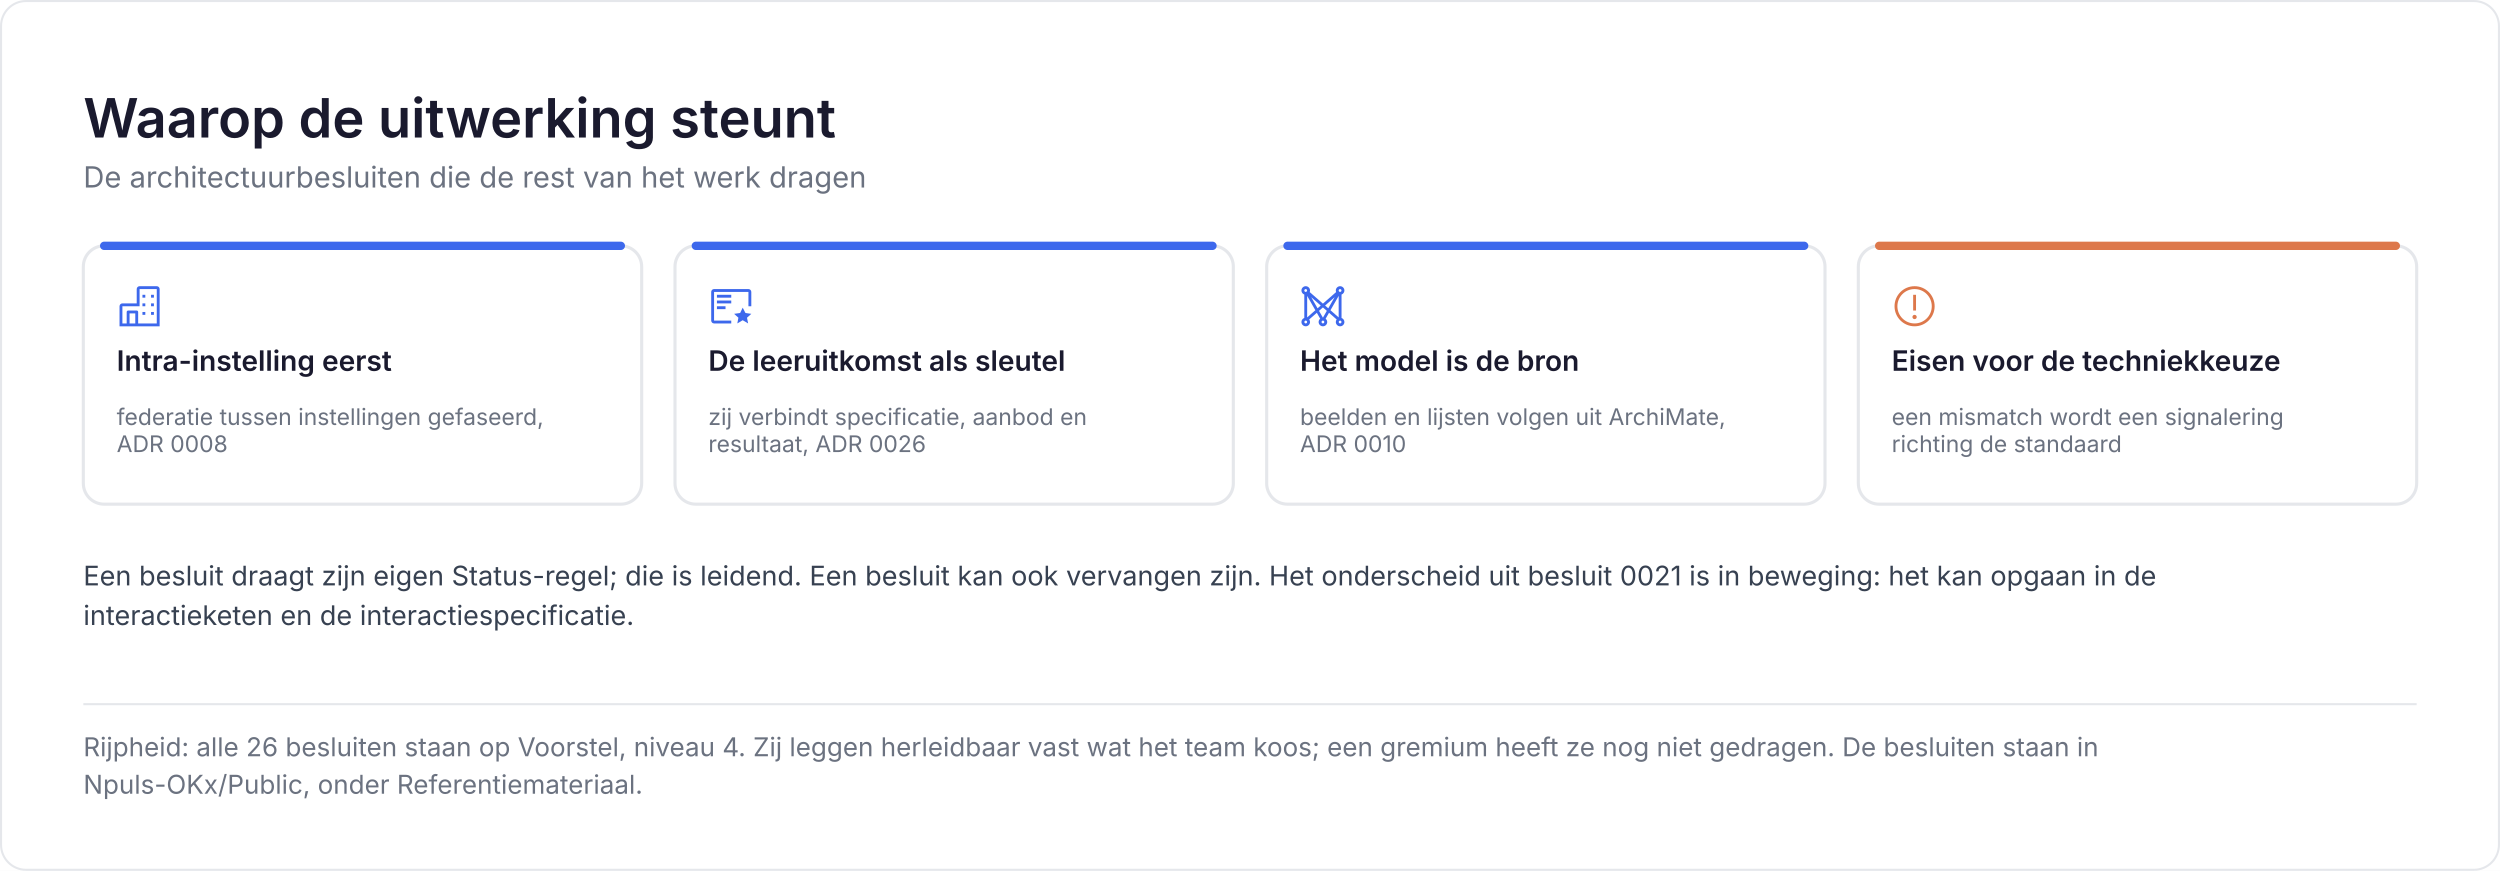
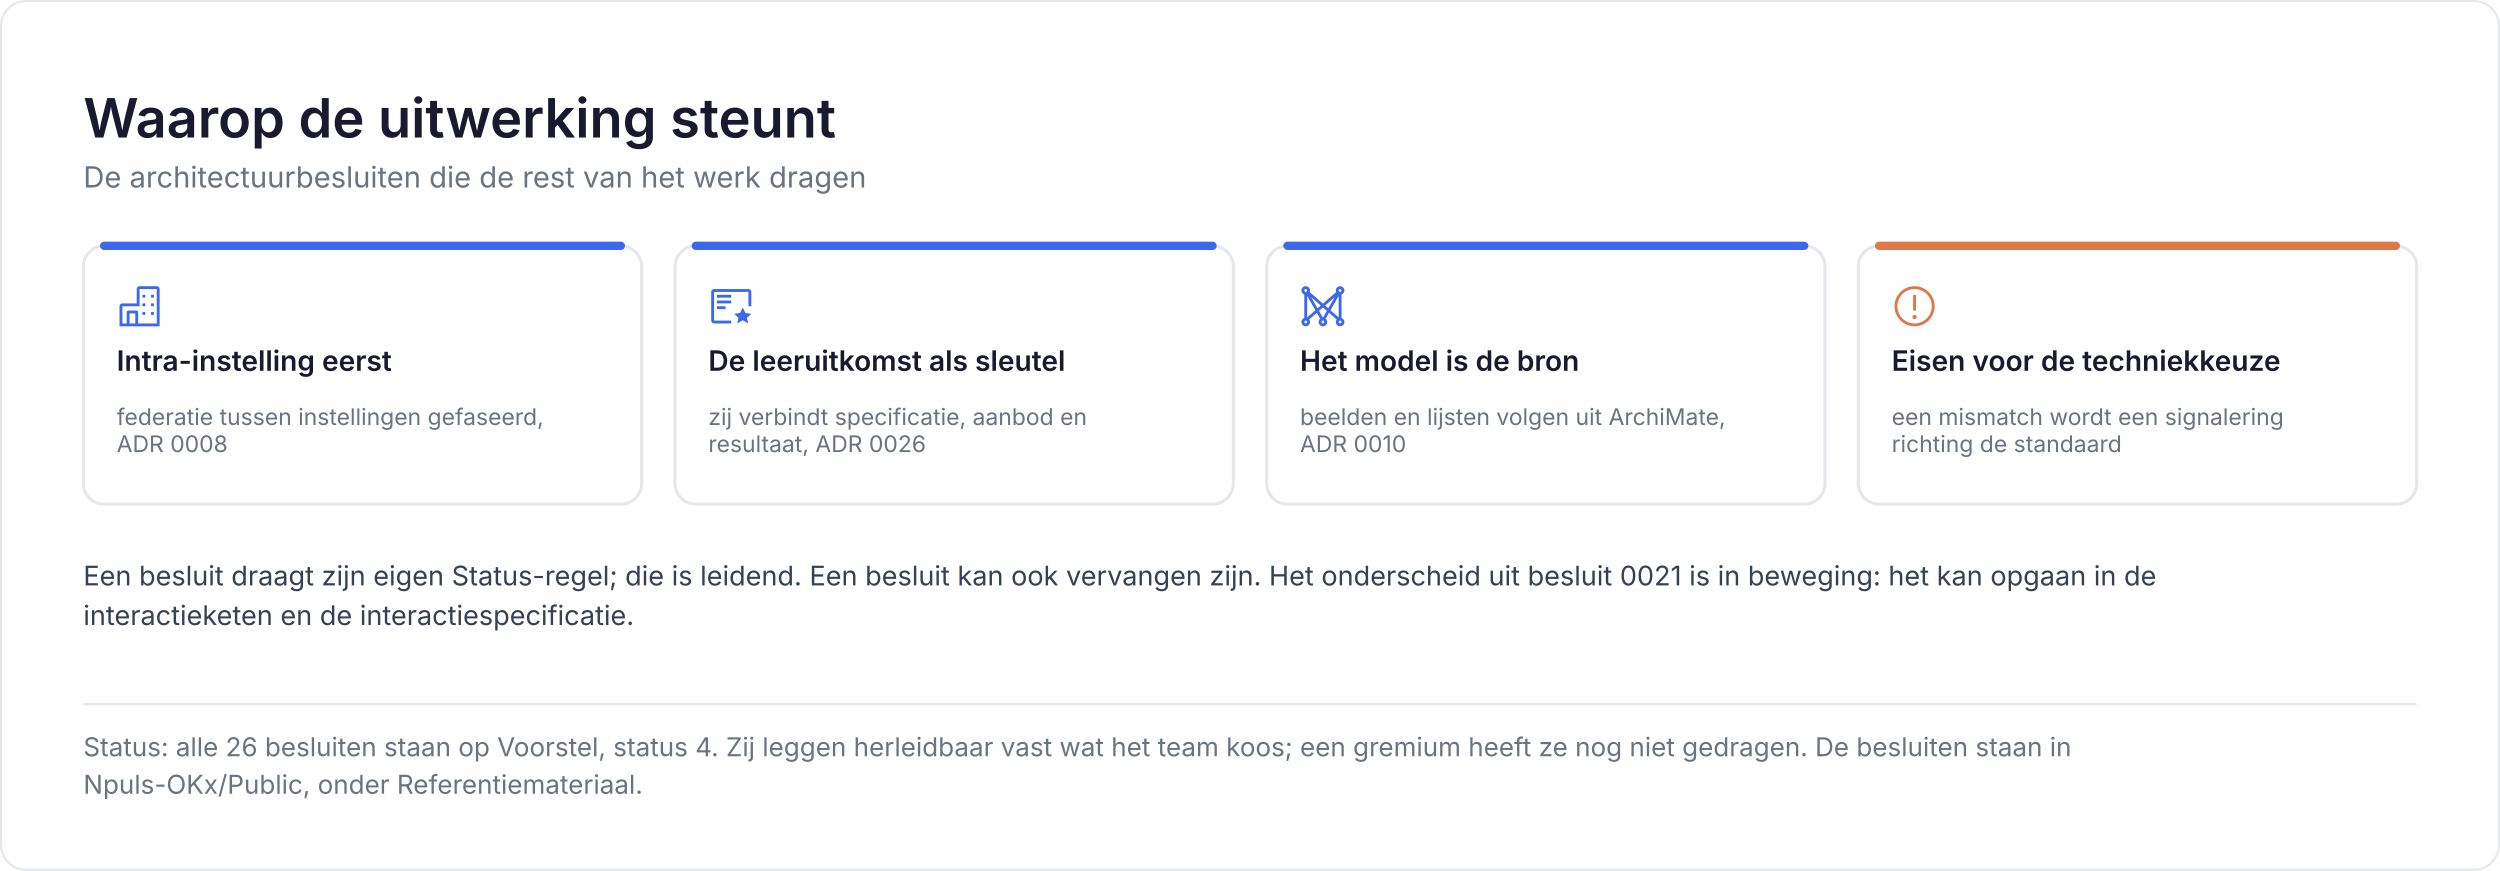
<svg xmlns="http://www.w3.org/2000/svg" viewBox="0 0 1200 418" width="1200" height="418" role="img" aria-label="Waarop de uitwerking steunt">
  <rect width="1200" height="418" fill="#ffffff" />
  <rect x="0.5" y="0.5" width="1199" height="417" rx="12" fill="none" stroke="#E5E7EB" />
  <text x="40" y="66" font-family="Inter, Segoe UI, Helvetica Neue, Arial, sans-serif" font-size="26" fill="#1A1A2E" font-weight="600">Waarop de uitwerking steunt</text>
  <text x="40" y="90" font-family="Inter, Segoe UI, Helvetica Neue, Arial, sans-serif" font-size="14" fill="#6B7280">De architectuurbesluiten die de rest van het werk dragen</text>
  <rect x="40" y="118" width="268" height="124" rx="10" fill="#ffffff" stroke="#E5E7EB" stroke-width="1.5" />
  <path d="M50 118H298" stroke="#3D68EC" stroke-width="4" stroke-linecap="round" />
  <g transform="translate(56 136) scale(0.6875)">
    <path fill="#3D68EC" d="M28 2H16a2 2 0 0 0-2 2v10H4a2 2 0 0 0-2 2v14h28V4a2 2 0 0 0-2-2M9 28v-7h4v7Zm19 0H15v-8a1 1 0 0 0-1-1H8a1 1 0 0 0-1 1v8H4V16h12V4h12Z" />
    <path fill="#3D68EC" d="M18 8h2v2h-2zm6 0h2v2h-2zm-6 6h2v2h-2zm6 0h2v2h-2zm-6 6h2v2h-2zm6 0h2v2h-2z" />
  </g>
  <text x="56" y="178" font-family="Inter, Segoe UI, Helvetica Neue, Arial, sans-serif" font-size="13.5" fill="#1A1A2E" font-weight="600">Intra-instelling eerst</text>
  <text x="56" y="204" font-family="Inter, Segoe UI, Helvetica Neue, Arial, sans-serif" font-size="11" fill="#6B7280">federatie tussen instellingen gefaseerd,</text>
  <text x="56" y="217" font-family="Inter, Segoe UI, Helvetica Neue, Arial, sans-serif" font-size="11" fill="#6B7280">ADR 0008</text>
  <rect x="324" y="118" width="268" height="124" rx="10" fill="#ffffff" stroke="#E5E7EB" stroke-width="1.5" />
  <path d="M334 118H582" stroke="#3D68EC" stroke-width="4" stroke-linecap="round" />
  <g transform="translate(340 136) scale(0.6875)">
    <path fill="#3D68EC" d="m24 17l1.912 3.703l4.088.594L27 24l.771 4L24 25.75L20.229 28L21 24l-3-2.703l4.2-.594zM6 16h6v2H6zm0-4h10v2H6zm0-4h10v2H6z" />
    <path fill="#3D68EC" d="M16 26H4V6h24v10h2V6a2 2 0 0 0-2-2H4a2 2 0 0 0-2 2v20a2 2 0 0 0 2 2h12Z" />
  </g>
  <text x="340" y="178" font-family="Inter, Segoe UI, Helvetica Neue, Arial, sans-serif" font-size="13.5" fill="#1A1A2E" font-weight="600">De leeruitkomst als sleutel</text>
  <text x="340" y="204" font-family="Inter, Segoe UI, Helvetica Neue, Arial, sans-serif" font-size="11" fill="#6B7280">zij verbindt specificatie, aanbod en</text>
  <text x="340" y="217" font-family="Inter, Segoe UI, Helvetica Neue, Arial, sans-serif" font-size="11" fill="#6B7280">resultaat, ADR 0026</text>
  <rect x="608" y="118" width="268" height="124" rx="10" fill="#ffffff" stroke="#E5E7EB" stroke-width="1.5" />
  <path d="M618 118H866" stroke="#3D68EC" stroke-width="4" stroke-linecap="round" />
  <g transform="translate(624 136) scale(0.6875)">
    <path fill="#3D68EC" d="M29 24.184V7.816A3 3 0 0 0 31 5c0-1.654-1.346-3-3-3s-3 1.346-3 3c0 .392.08.763.217 1.106L16 14.171L6.783 6.106A3 3 0 0 0 7 5c0-1.654-1.346-3-3-3S1 3.346 1 5c0 1.302.838 2.401 2 2.815v16.37A2.995 2.995 0 0 0 1 27c0 1.654 1.346 3 3 3s3-1.346 3-3a2.97 2.97 0 0 0-.595-1.775l5.333-4.668l2.365 4.138A2.98 2.98 0 0 0 13 27c0 1.654 1.346 3 3 3s3-1.346 3-3c0-.931-.435-1.754-1.103-2.305l2.365-4.138l5.333 4.667A2.97 2.97 0 0 0 25 27c0 1.654 1.346 3 3 3s3-1.346 3-3a3 3 0 0 0-2-2.816M28 4a1.001 1.001 0 0 1 0 2a1 1 0 0 1 0-2m-3.822 5.673l-4.44 7.77l-2.22-1.943zM14.482 15.5l-2.22 1.942l-4.44-7.77zM4 4a1.001 1.001 0 0 1 0 2a1 1 0 0 1 0-2m0 24a1.001 1.001 0 0 1 0-2a1.001 1.001 0 0 1 0 2m1-4.204V8.766l5.726 10.02zM16 28a1.001 1.001 0 0 1 0-2a1.001 1.001 0 0 1 0 2m0-4.015l-2.726-4.771L16 16.829l2.726 2.385zm11-15.22v15.031l-5.726-5.01zM28 28a1.001 1.001 0 0 1 0-2a1.001 1.001 0 0 1 0 2" />
  </g>
  <text x="624" y="178" font-family="Inter, Segoe UI, Helvetica Neue, Arial, sans-serif" font-size="13.5" fill="#1A1A2E" font-weight="600">Het model is de bron</text>
  <text x="624" y="204" font-family="Inter, Segoe UI, Helvetica Neue, Arial, sans-serif" font-size="11" fill="#6B7280">beelden en lijsten volgen uit ArchiMate,</text>
  <text x="624" y="217" font-family="Inter, Segoe UI, Helvetica Neue, Arial, sans-serif" font-size="11" fill="#6B7280">ADR 0010</text>
  <rect x="892" y="118" width="268" height="124" rx="10" fill="#ffffff" stroke="#E5E7EB" stroke-width="1.5" />
  <path d="M902 118H1150" stroke="#DD784B" stroke-width="4" stroke-linecap="round" />
  <g transform="translate(908 136) scale(0.6875)">
    <path fill="#DD784B" d="M16 2a14 14 0 1 0 14 14A14 14 0 0 0 16 2m0 26a12 12 0 1 1 12-12a12 12 0 0 1-12 12" />
    <path fill="#DD784B" d="M15 8h2v11h-2zm1 14a1.5 1.5 0 1 0 1.5 1.5A1.5 1.5 0 0 0 16 22" />
  </g>
  <text x="908" y="178" font-family="Inter, Segoe UI, Helvetica Neue, Arial, sans-serif" font-size="13.5" fill="#1A1A2E" font-weight="600">Eisen voor de techniekkeuze</text>
  <text x="908" y="204" font-family="Inter, Segoe UI, Helvetica Neue, Arial, sans-serif" font-size="11" fill="#6B7280">een mismatch wordt een signalering</text>
  <text x="908" y="217" font-family="Inter, Segoe UI, Helvetica Neue, Arial, sans-serif" font-size="11" fill="#6B7280">richting de standaard</text>
  <text x="40" y="281" font-family="Inter, Segoe UI, Helvetica Neue, Arial, sans-serif" font-size="13" fill="#374151">Een besluit draagt zijn eigen Status-regel; die is leidend. Een besluit kan ook vervangen zijn. Het onderscheid uit besluit 0021 is in beweging: het kan opgaan in de</text>
  <text x="40" y="300" font-family="Inter, Segoe UI, Helvetica Neue, Arial, sans-serif" font-size="13" fill="#374151">interactieketen en de interactiespecificatie.</text>
  <path d="M40 338H1160" stroke="#E5E7EB" stroke-width="1" />
-   <text x="40" y="363" font-family="Inter, Segoe UI, Helvetica Neue, Arial, sans-serif" font-size="12.5" fill="#6B7280">Rijpheid: alle 26 besluiten staan op Voorstel, niveau 4. Zij leggen herleidbaar vast wat het team koos; een gremium heeft ze nog niet gedragen. De besluiten staan in</text>
+   <text x="40" y="363" font-family="Inter, Segoe UI, Helvetica Neue, Arial, sans-serif" font-size="12.5" fill="#6B7280">Status: alle 26 besluiten staan op Voorstel, status 4. Zij leggen herleidbaar vast wat het team koos; een gremium heeft ze nog niet gedragen. De besluiten staan in</text>
  <text x="40" y="381" font-family="Inter, Segoe UI, Helvetica Neue, Arial, sans-serif" font-size="12.5" fill="#6B7280">Npuls-OKx/Public, onder Referentiemateriaal.</text>
</svg>
